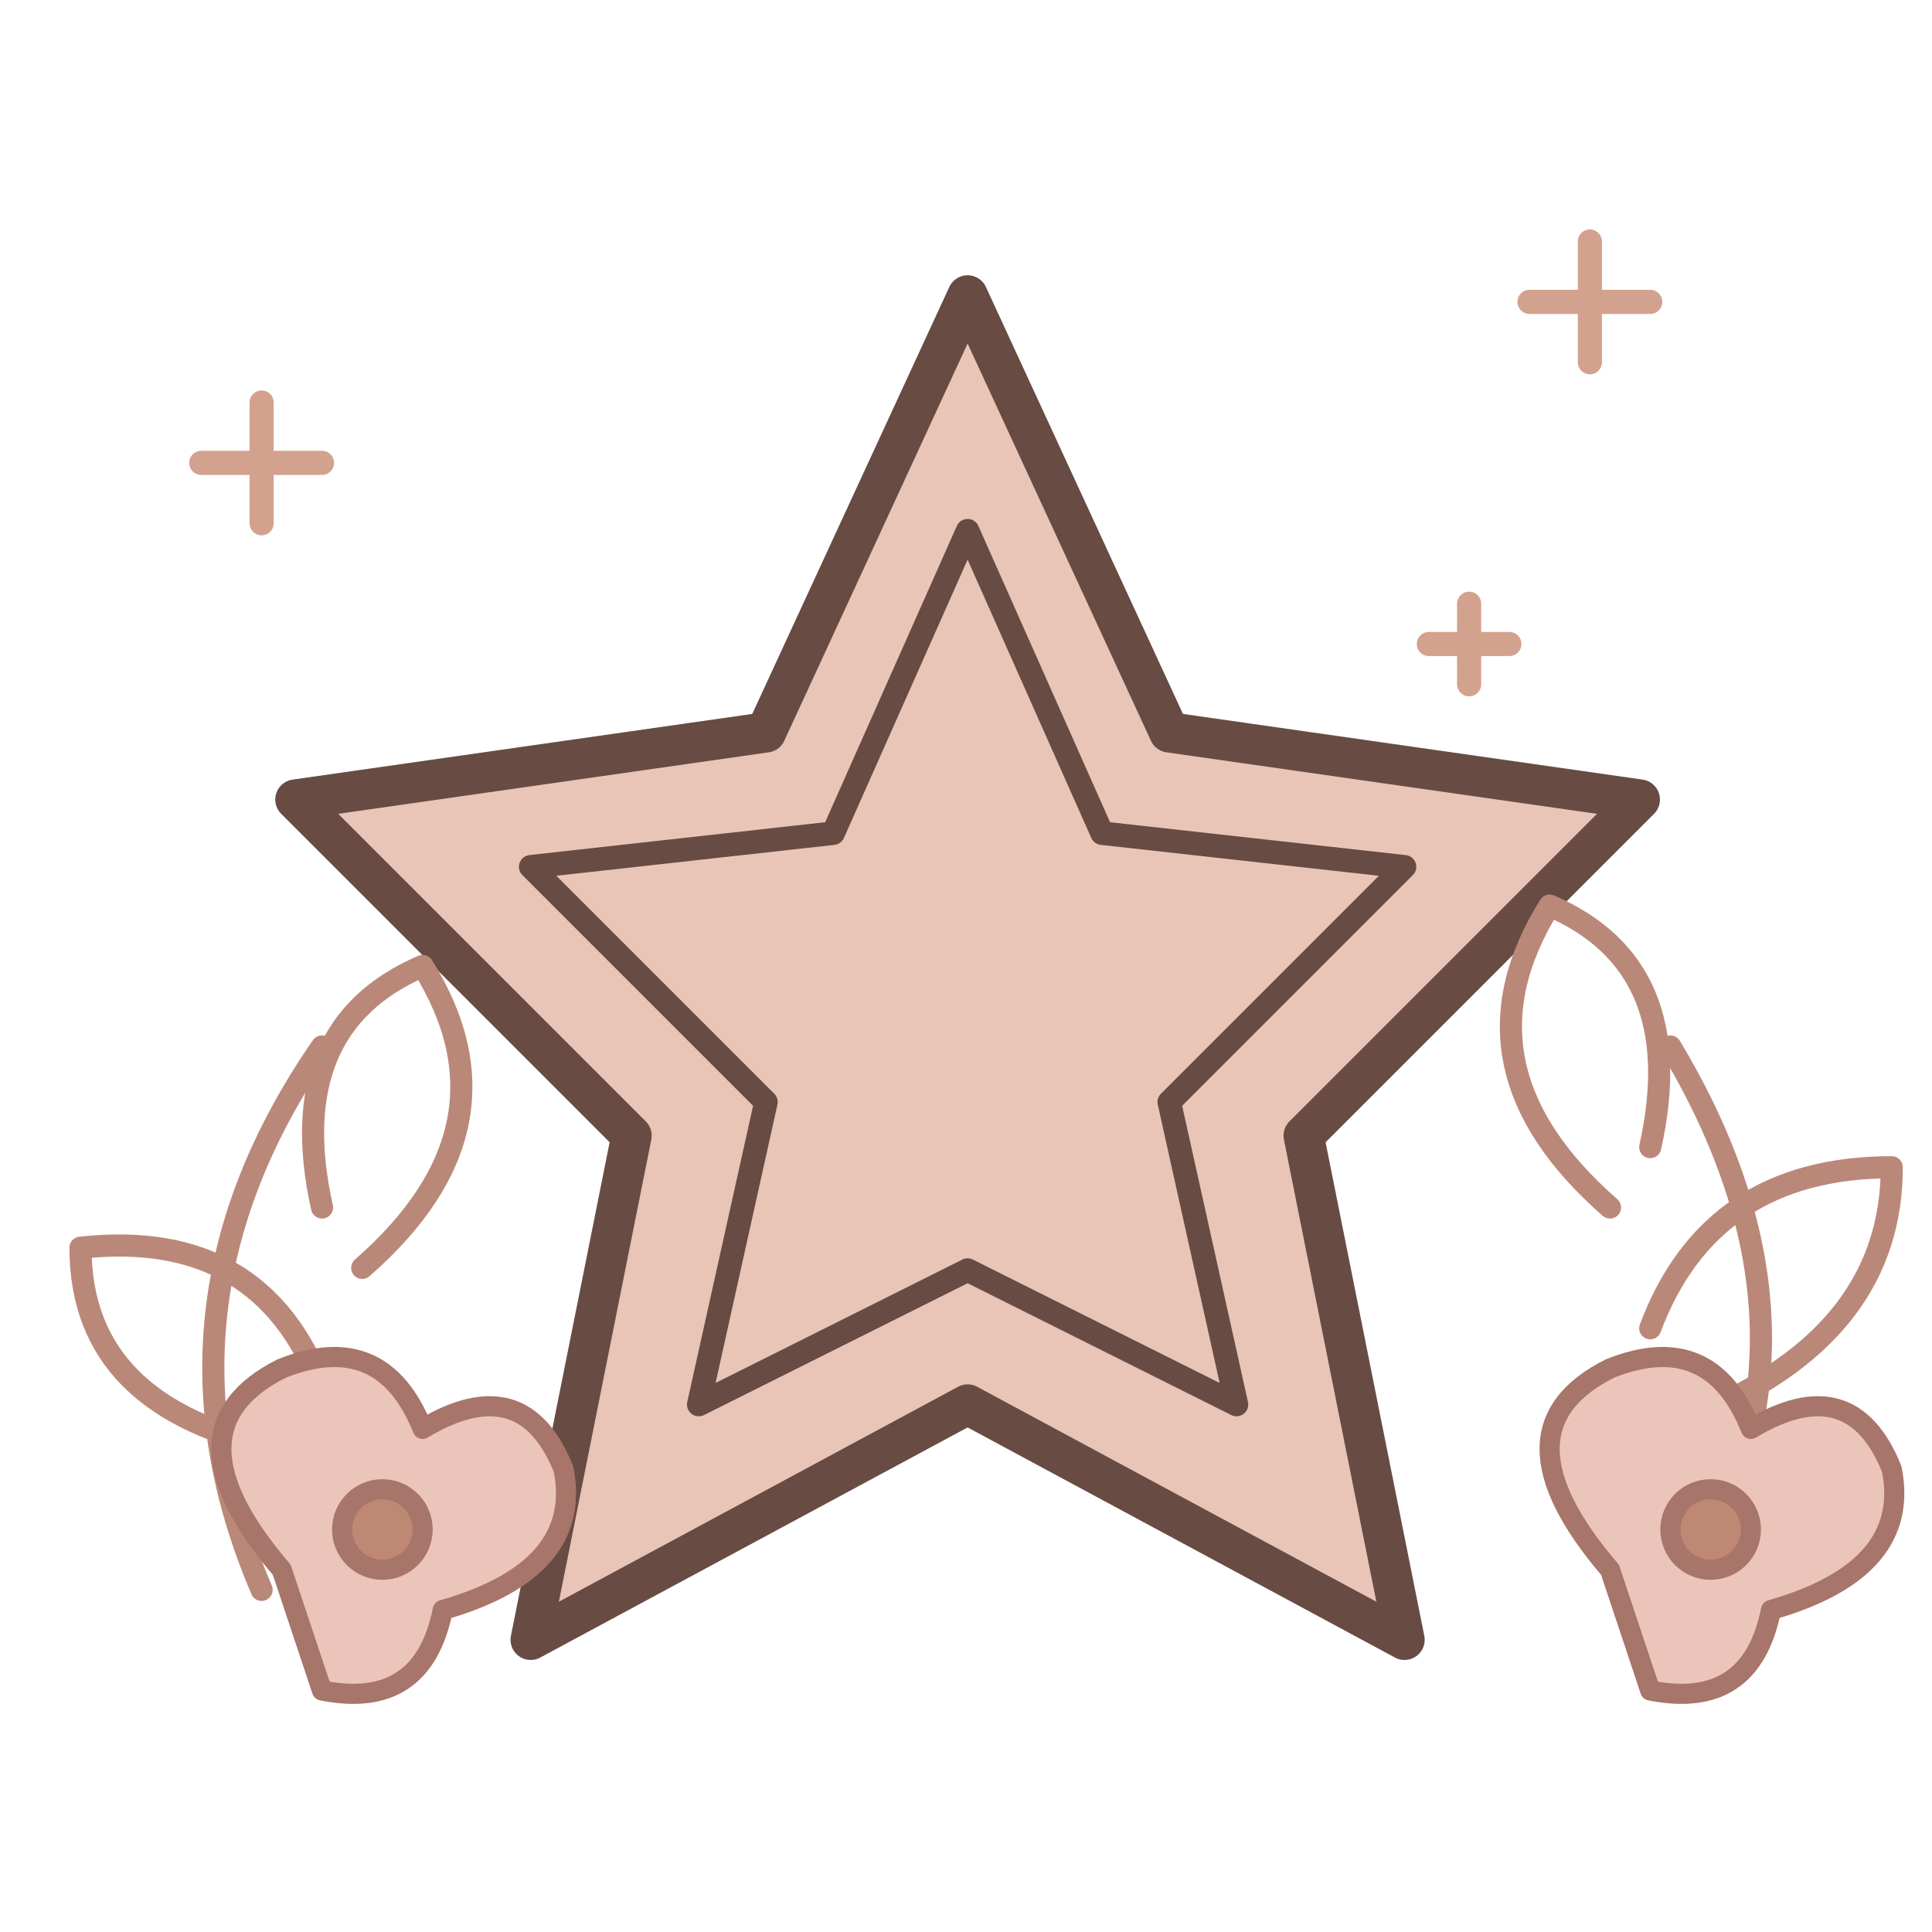
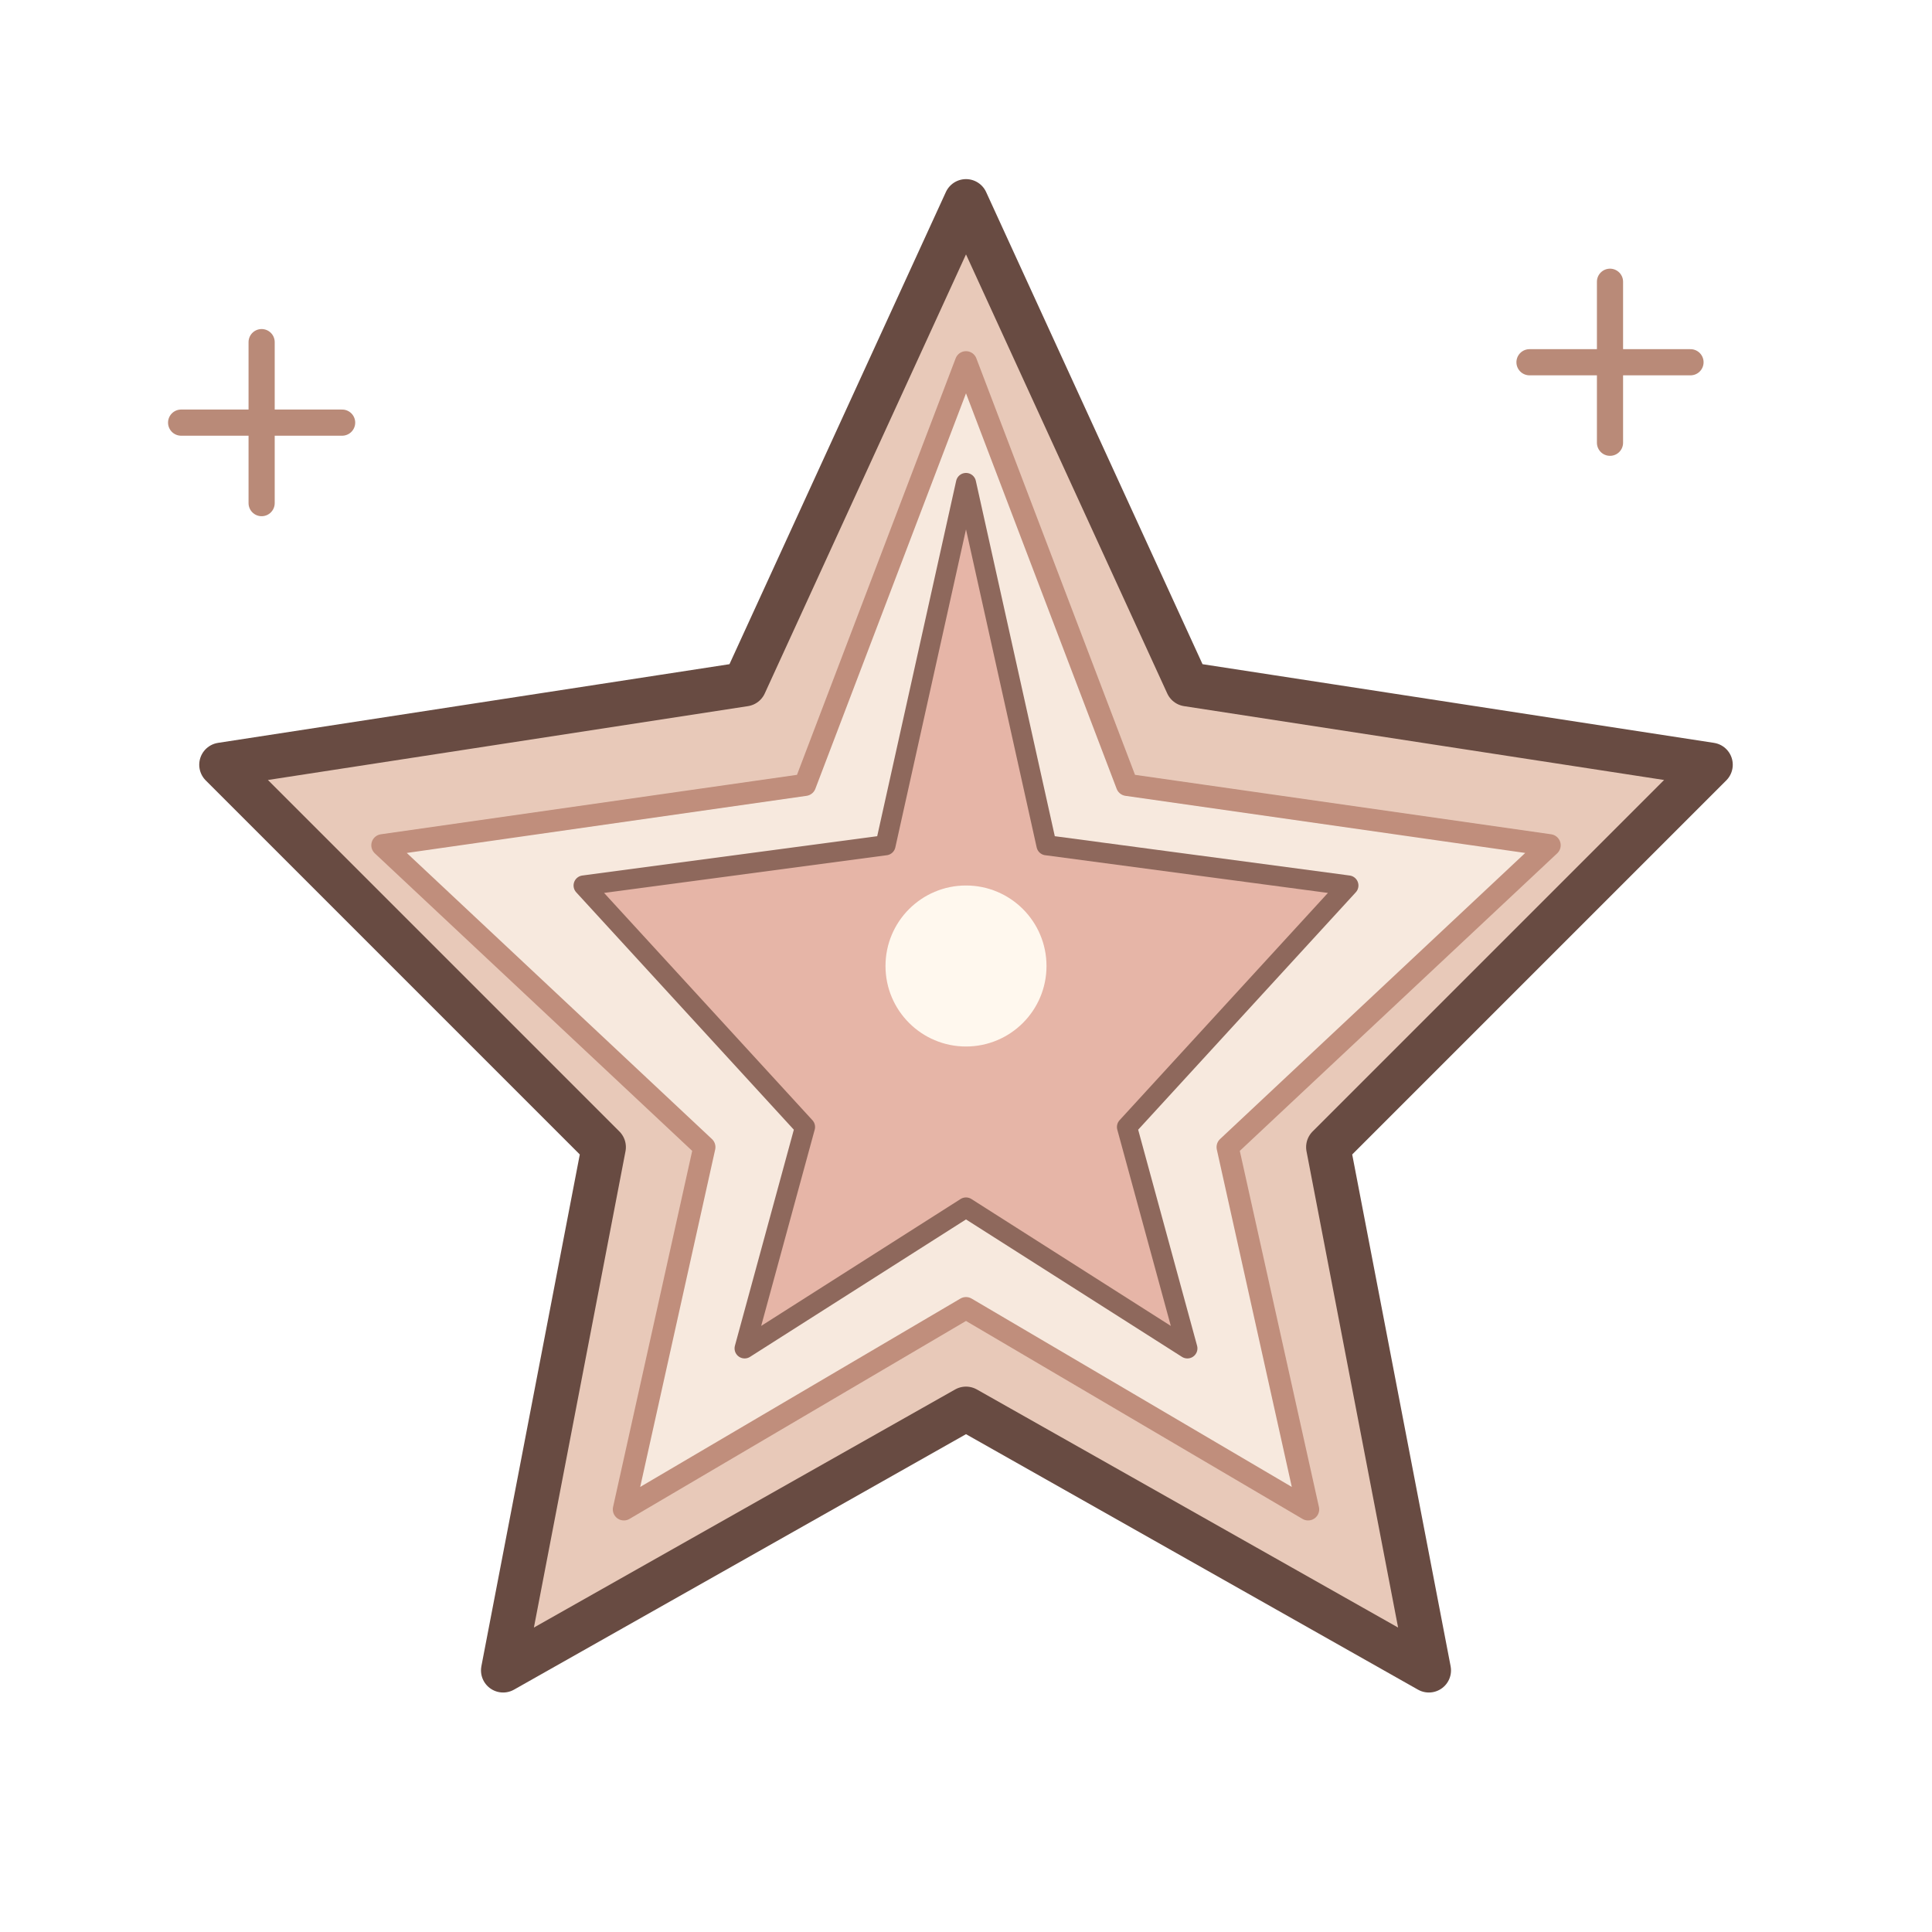
<svg xmlns="http://www.w3.org/2000/svg" viewBox="0 0 96 96" fill="none" stroke-linecap="round" stroke-linejoin="round">
-   <g transform="translate(8 8) scale(1.67)">
-     <g fill="#E9C5B8" stroke="#684B42" stroke-width="1.2">
-       <path d="m24 4 6 13 14 2-10 10 3 15-13-7-13 7 3-15L4 19l14-2z" />
-       <path d="m24 11 4 9 9 1-7 7 2 9-8-4-8 4 2-9-7-7 9-1z" stroke-width=".7" />
-     </g>
-   </g>
-   <g fill="none" stroke="#BA8879" stroke-width="1.1" stroke-linecap="round">
-     <path d="M13 79q-6-14 3-27m-2 20q-10-2-10-10 9-1 12 7m0-9q-2-9 5-12 5 8-3 15M83 80q9-13 0-28m2 18q9-4 9-12-9 0-12 8m0-9q2-9-5-12-5 8 3 15" />
-   </g>
-   <g fill="#EBC5B9" stroke="#A77569" stroke-width="1">
-     <path d="M14 78q-6-7 0-10 5-2 7 3 5-3 7 2 1 5-6 7-1 5-6 4z" />
-     <circle cx="19" cy="76" r="2" fill="#BE8875" />
-     <path d="M80 78q-6-7 0-10 5-2 7 3 5-3 7 2 1 5-6 7-1 5-6 4z" />
-     <circle cx="85" cy="76" r="2" fill="#BE8875" />
-   </g>
-   <g stroke="#D3A28E" stroke-width="1.2" stroke-linecap="round">
-     <path d="M13 20v6m-3-3h6M79 12v6m-3-3h6M73 30v4m-2-2h4" />
-   </g>
+   <path d="M48 10 59 34 85 38 66 57 71 83 48 70 25 83 30 57 11 38 37 34z" fill="#E8C9B9" stroke="#684B42" stroke-width="2.2" />
+   <path d="M48 18 56 39 77 42 61 57 65 75 48 65 31 75 35 57 19 42 40 39z" fill="#F7E9DE" stroke="#C08E7C" stroke-width="1.1" />
+   <path d="M48 24 52 42 67 44 56 56 59 67 48 60 37 67 40 56 29 44 44 42z" fill="#E6B5A7" stroke="#8E685C" stroke-width="1" />
+   <circle cx="48" cy="48" r="4" fill="#FFF8EE" />
+   <path d="M13 17v8m-4-4h8M80 14v8m-4-4h8" stroke="#B98A78" stroke-width="1.3" />
</svg>
